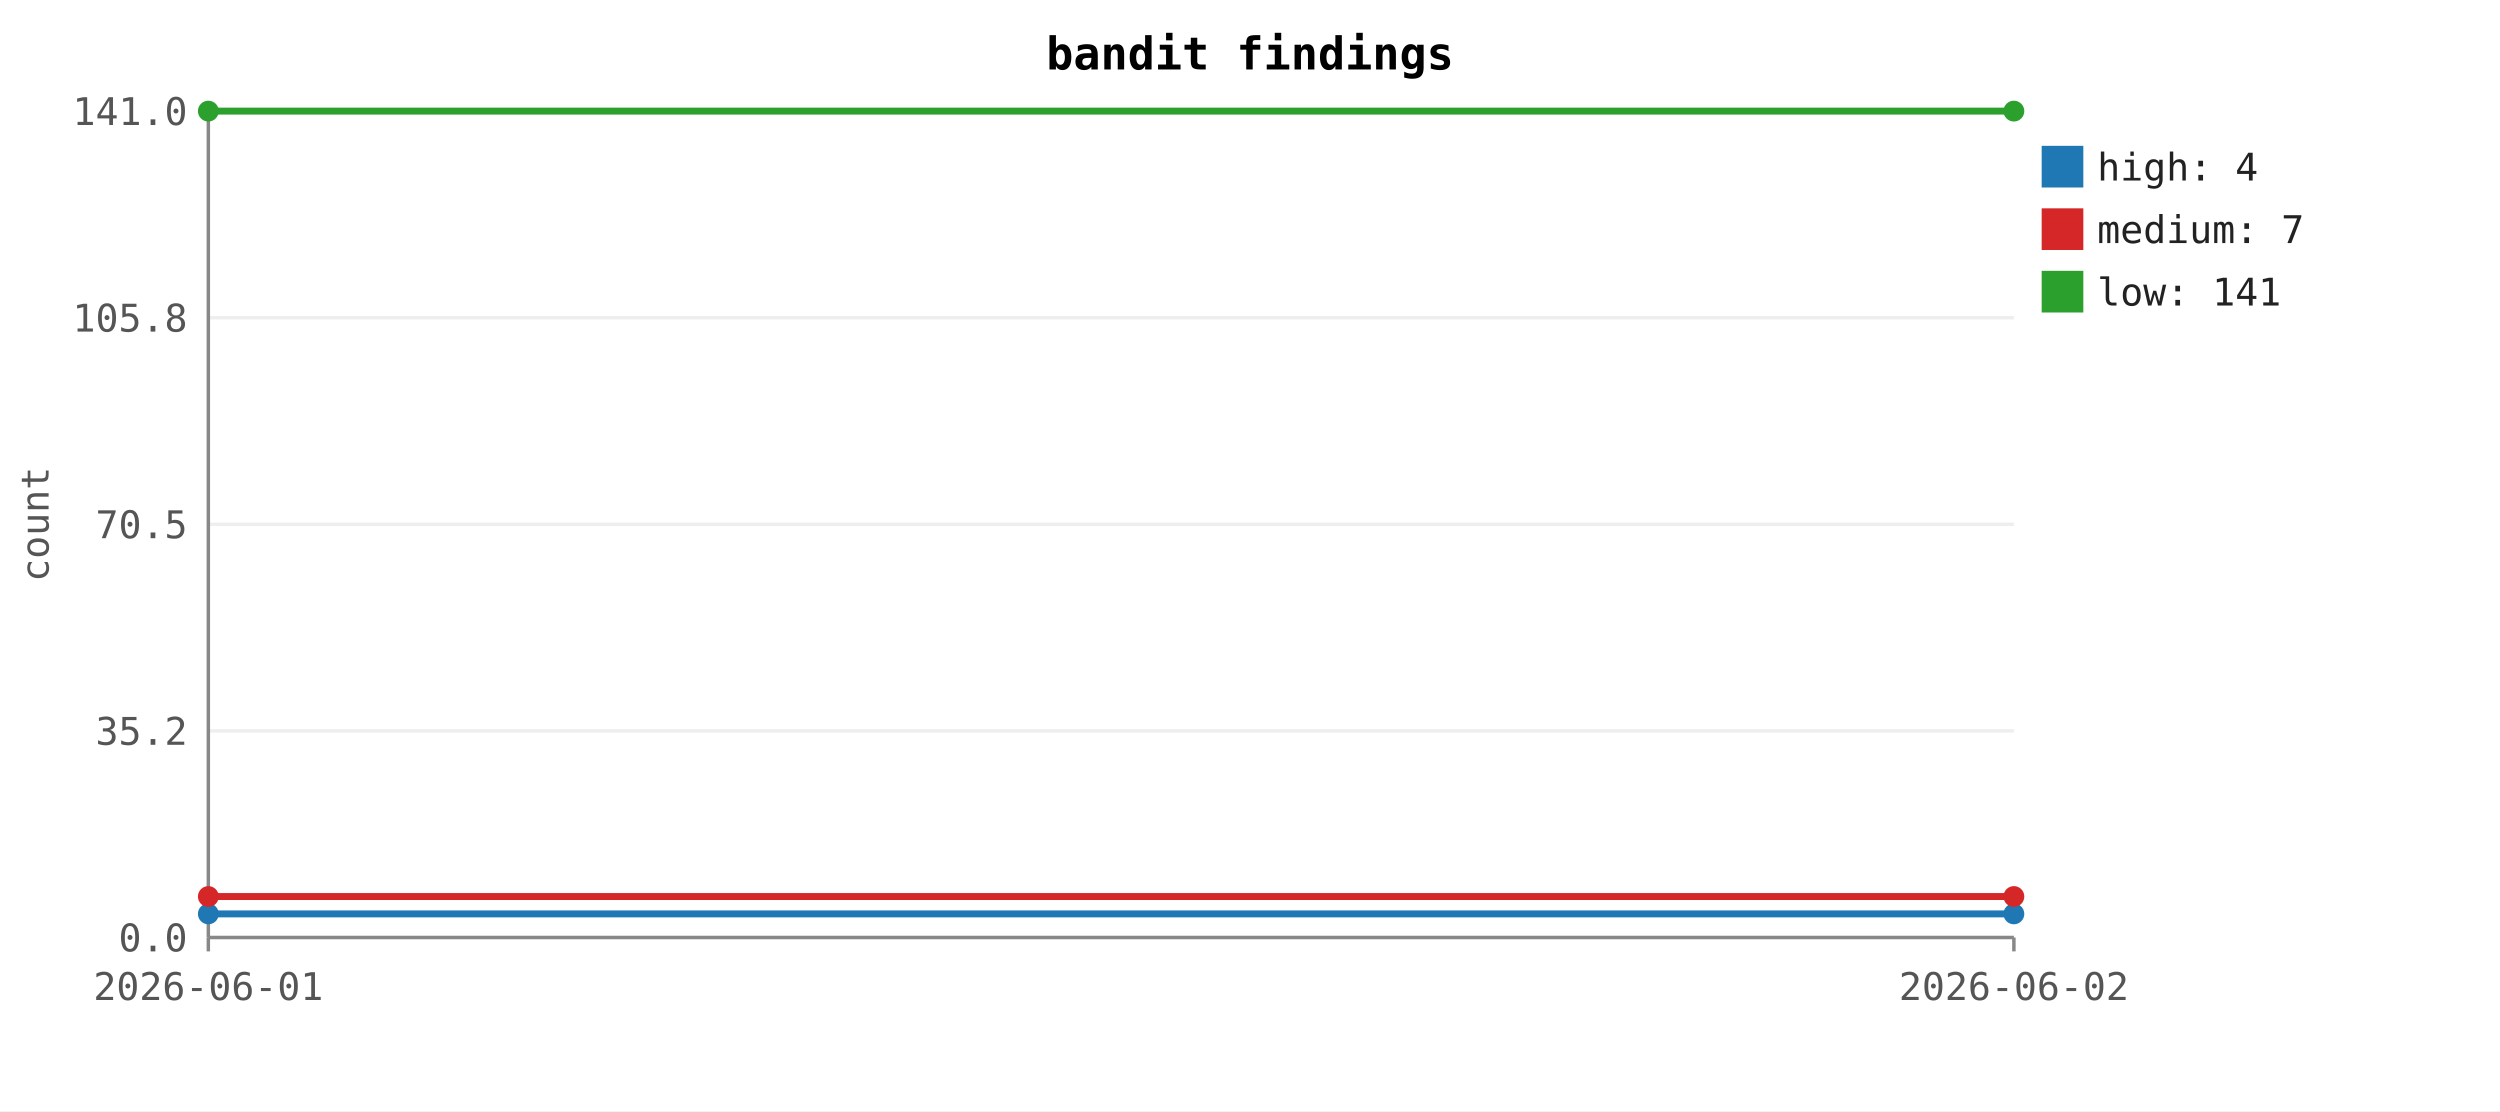
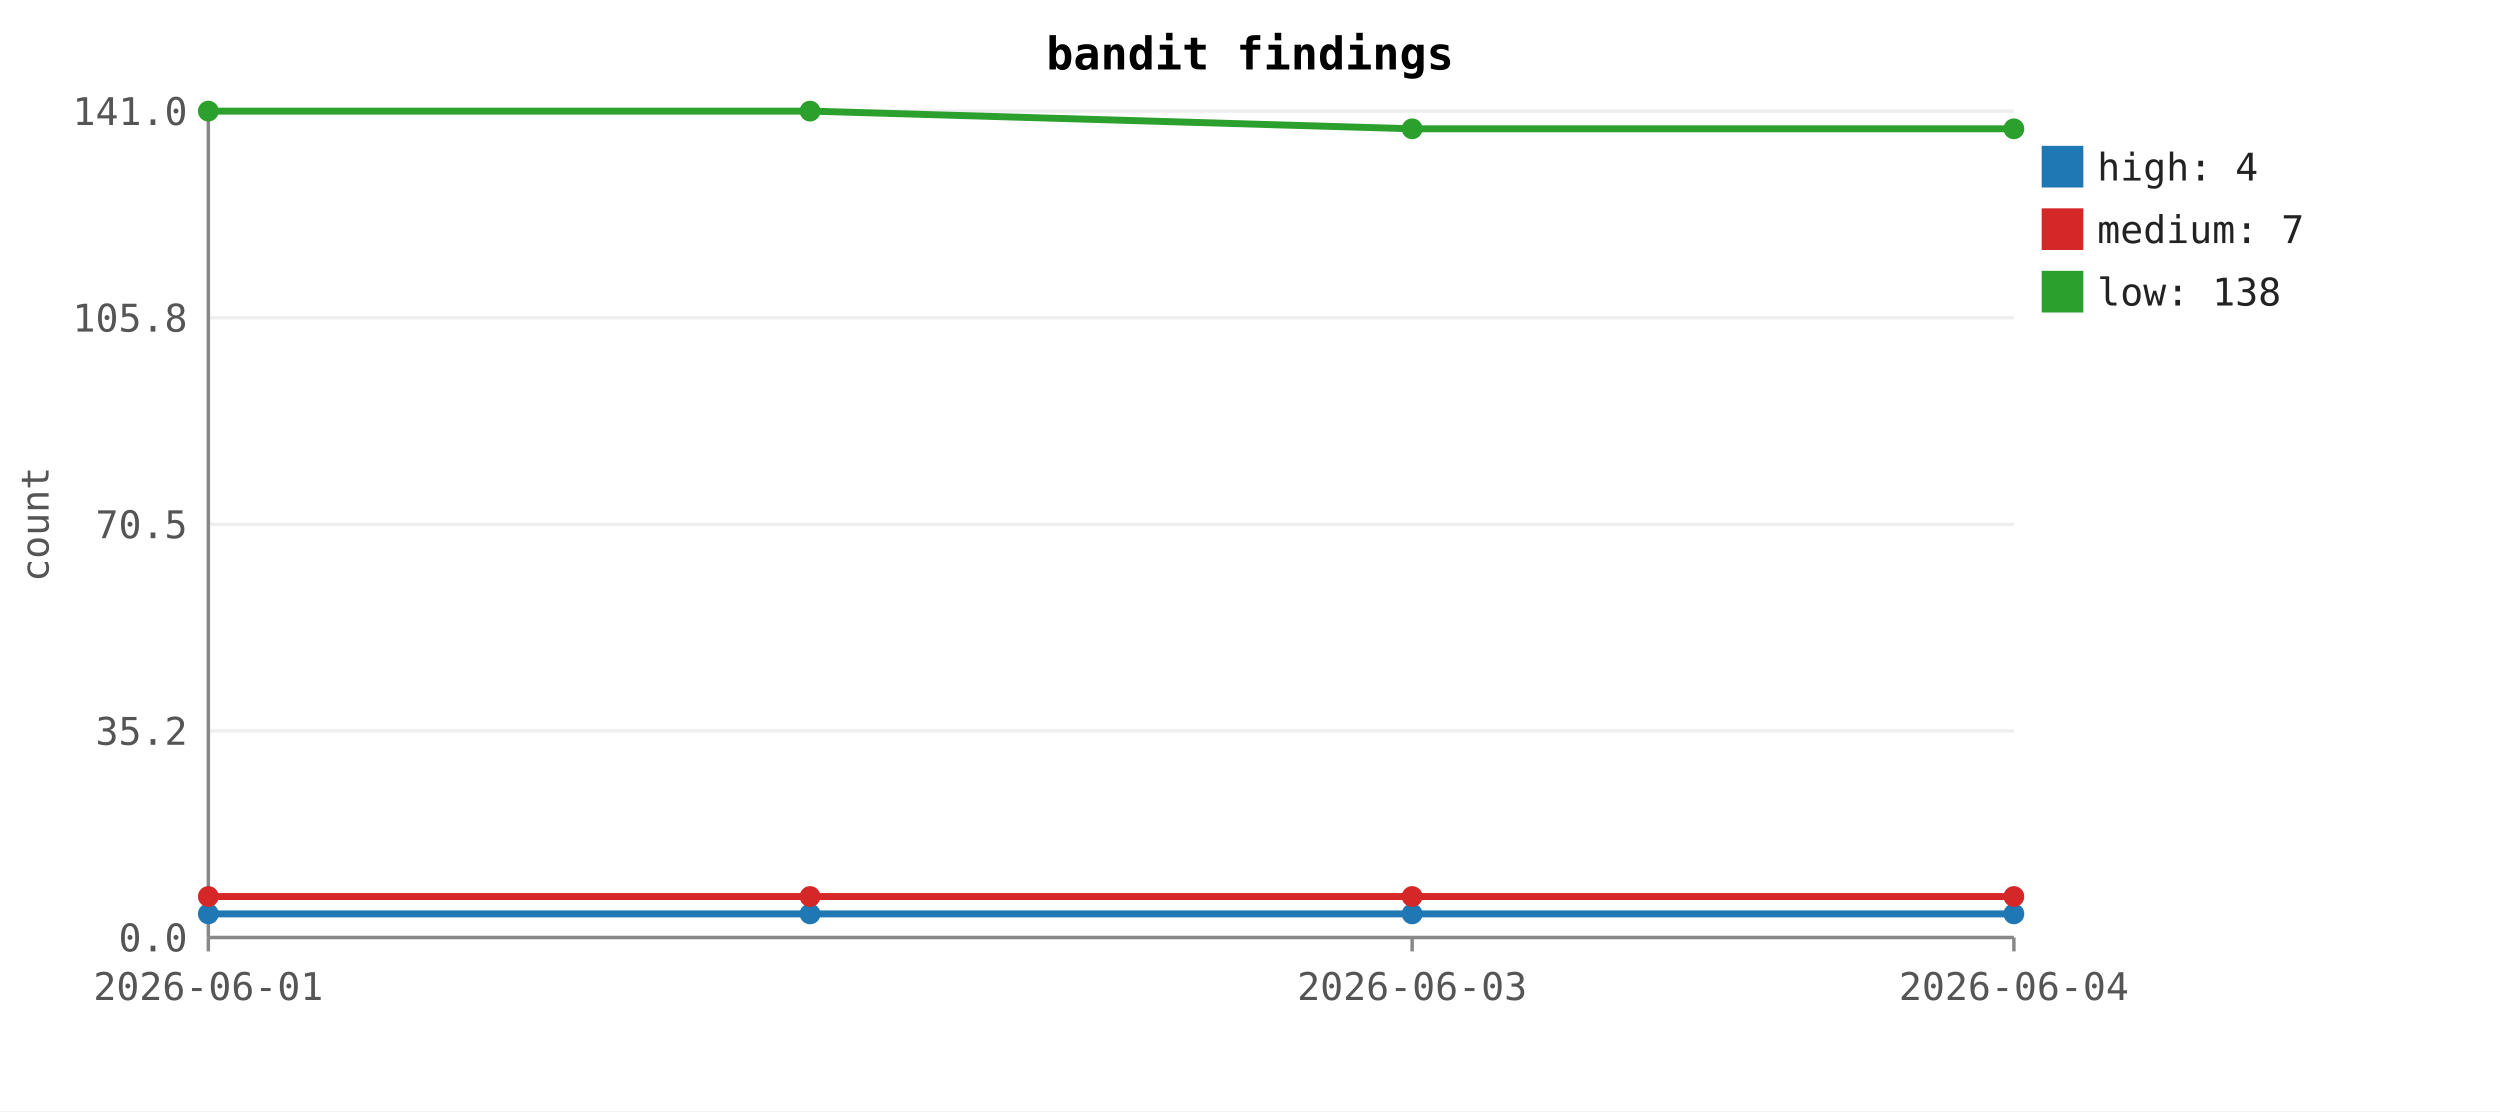
<svg xmlns="http://www.w3.org/2000/svg" viewBox="0 0 720 320" font-family="monospace" font-size="11">
  <rect width="100%" height="100%" fill="white" />
  <text x="360" y="20" text-anchor="middle" font-weight="bold" font-size="13">bandit findings</text>
  <line x1="60" y1="270.0" x2="580" y2="270.0" stroke="#eee" />
  <text x="54" y="274.0" text-anchor="end" fill="#555">0.0</text>
  <line x1="60" y1="210.5" x2="580" y2="210.5" stroke="#eee" />
  <text x="54" y="214.5" text-anchor="end" fill="#555">35.2</text>
  <line x1="60" y1="151.0" x2="580" y2="151.0" stroke="#eee" />
  <text x="54" y="155.0" text-anchor="end" fill="#555">70.5</text>
  <line x1="60" y1="91.5" x2="580" y2="91.5" stroke="#eee" />
  <text x="54" y="95.5" text-anchor="end" fill="#555">105.8</text>
  <line x1="60" y1="32.0" x2="580" y2="32.0" stroke="#eee" />
  <text x="54" y="36.0" text-anchor="end" fill="#555">141.0</text>
  <line x1="60" y1="32" x2="60" y2="270" stroke="#888" />
  <line x1="60" y1="270" x2="580" y2="270" stroke="#888" />
  <line x1="60.0" y1="270" x2="60.0" y2="274" stroke="#888" />
  <text x="60.0" y="288" text-anchor="middle" fill="#555">2026-06-01</text>
+   <line x1="406.7" y1="270" x2="406.7" y2="274" stroke="#888" />
+   <text x="406.7" y="288" text-anchor="middle" fill="#555">2026-06-03</text>
  <line x1="580.0" y1="270" x2="580.0" y2="274" stroke="#888" />
-   <text x="580.0" y="288" text-anchor="middle" fill="#555">2026-06-02</text>
+   <text x="580.0" y="288" text-anchor="middle" fill="#555">2026-06-04</text>
  <text x="14" y="151" text-anchor="middle" transform="rotate(-90 14 151)" fill="#555">count</text>
-   <path d="M60.0,263.2 L580.0,263.2" fill="none" stroke="#1f77b4" stroke-width="2" />
+   <path d="M60.0,263.2 L233.3,263.2 L406.7,263.2 L580.0,263.2" fill="none" stroke="#1f77b4" stroke-width="2" />
  <circle cx="60.0" cy="263.2" r="3" fill="#1f77b4" />
+   <circle cx="233.3" cy="263.2" r="3" fill="#1f77b4" />
+   <circle cx="406.7" cy="263.2" r="3" fill="#1f77b4" />
  <circle cx="580.0" cy="263.2" r="3" fill="#1f77b4" />
  <rect x="588" y="42" width="12" height="12" fill="#1f77b4" />
  <text x="604" y="52" fill="#222">high: 4</text>
-   <path d="M60.0,258.2 L580.0,258.2" fill="none" stroke="#d62728" stroke-width="2" />
+   <path d="M60.0,258.2 L233.3,258.2 L406.7,258.2 L580.0,258.2" fill="none" stroke="#d62728" stroke-width="2" />
  <circle cx="60.0" cy="258.2" r="3" fill="#d62728" />
+   <circle cx="233.3" cy="258.2" r="3" fill="#d62728" />
+   <circle cx="406.7" cy="258.2" r="3" fill="#d62728" />
  <circle cx="580.0" cy="258.2" r="3" fill="#d62728" />
  <rect x="588" y="60" width="12" height="12" fill="#d62728" />
  <text x="604" y="70" fill="#222">medium: 7</text>
-   <path d="M60.0,32.0 L580.0,32.0" fill="none" stroke="#2ca02c" stroke-width="2" />
+   <path d="M60.0,32.0 L233.3,32.0 L406.7,37.1 L580.0,37.1" fill="none" stroke="#2ca02c" stroke-width="2" />
  <circle cx="60.0" cy="32.0" r="3" fill="#2ca02c" />
-   <circle cx="580.0" cy="32.0" r="3" fill="#2ca02c" />
+   <circle cx="233.3" cy="32.0" r="3" fill="#2ca02c" />
+   <circle cx="406.7" cy="37.1" r="3" fill="#2ca02c" />
+   <circle cx="580.0" cy="37.1" r="3" fill="#2ca02c" />
  <rect x="588" y="78" width="12" height="12" fill="#2ca02c" />
-   <text x="604" y="88" fill="#222">low: 141</text>
+   <text x="604" y="88" fill="#222">low: 138</text>
</svg>
